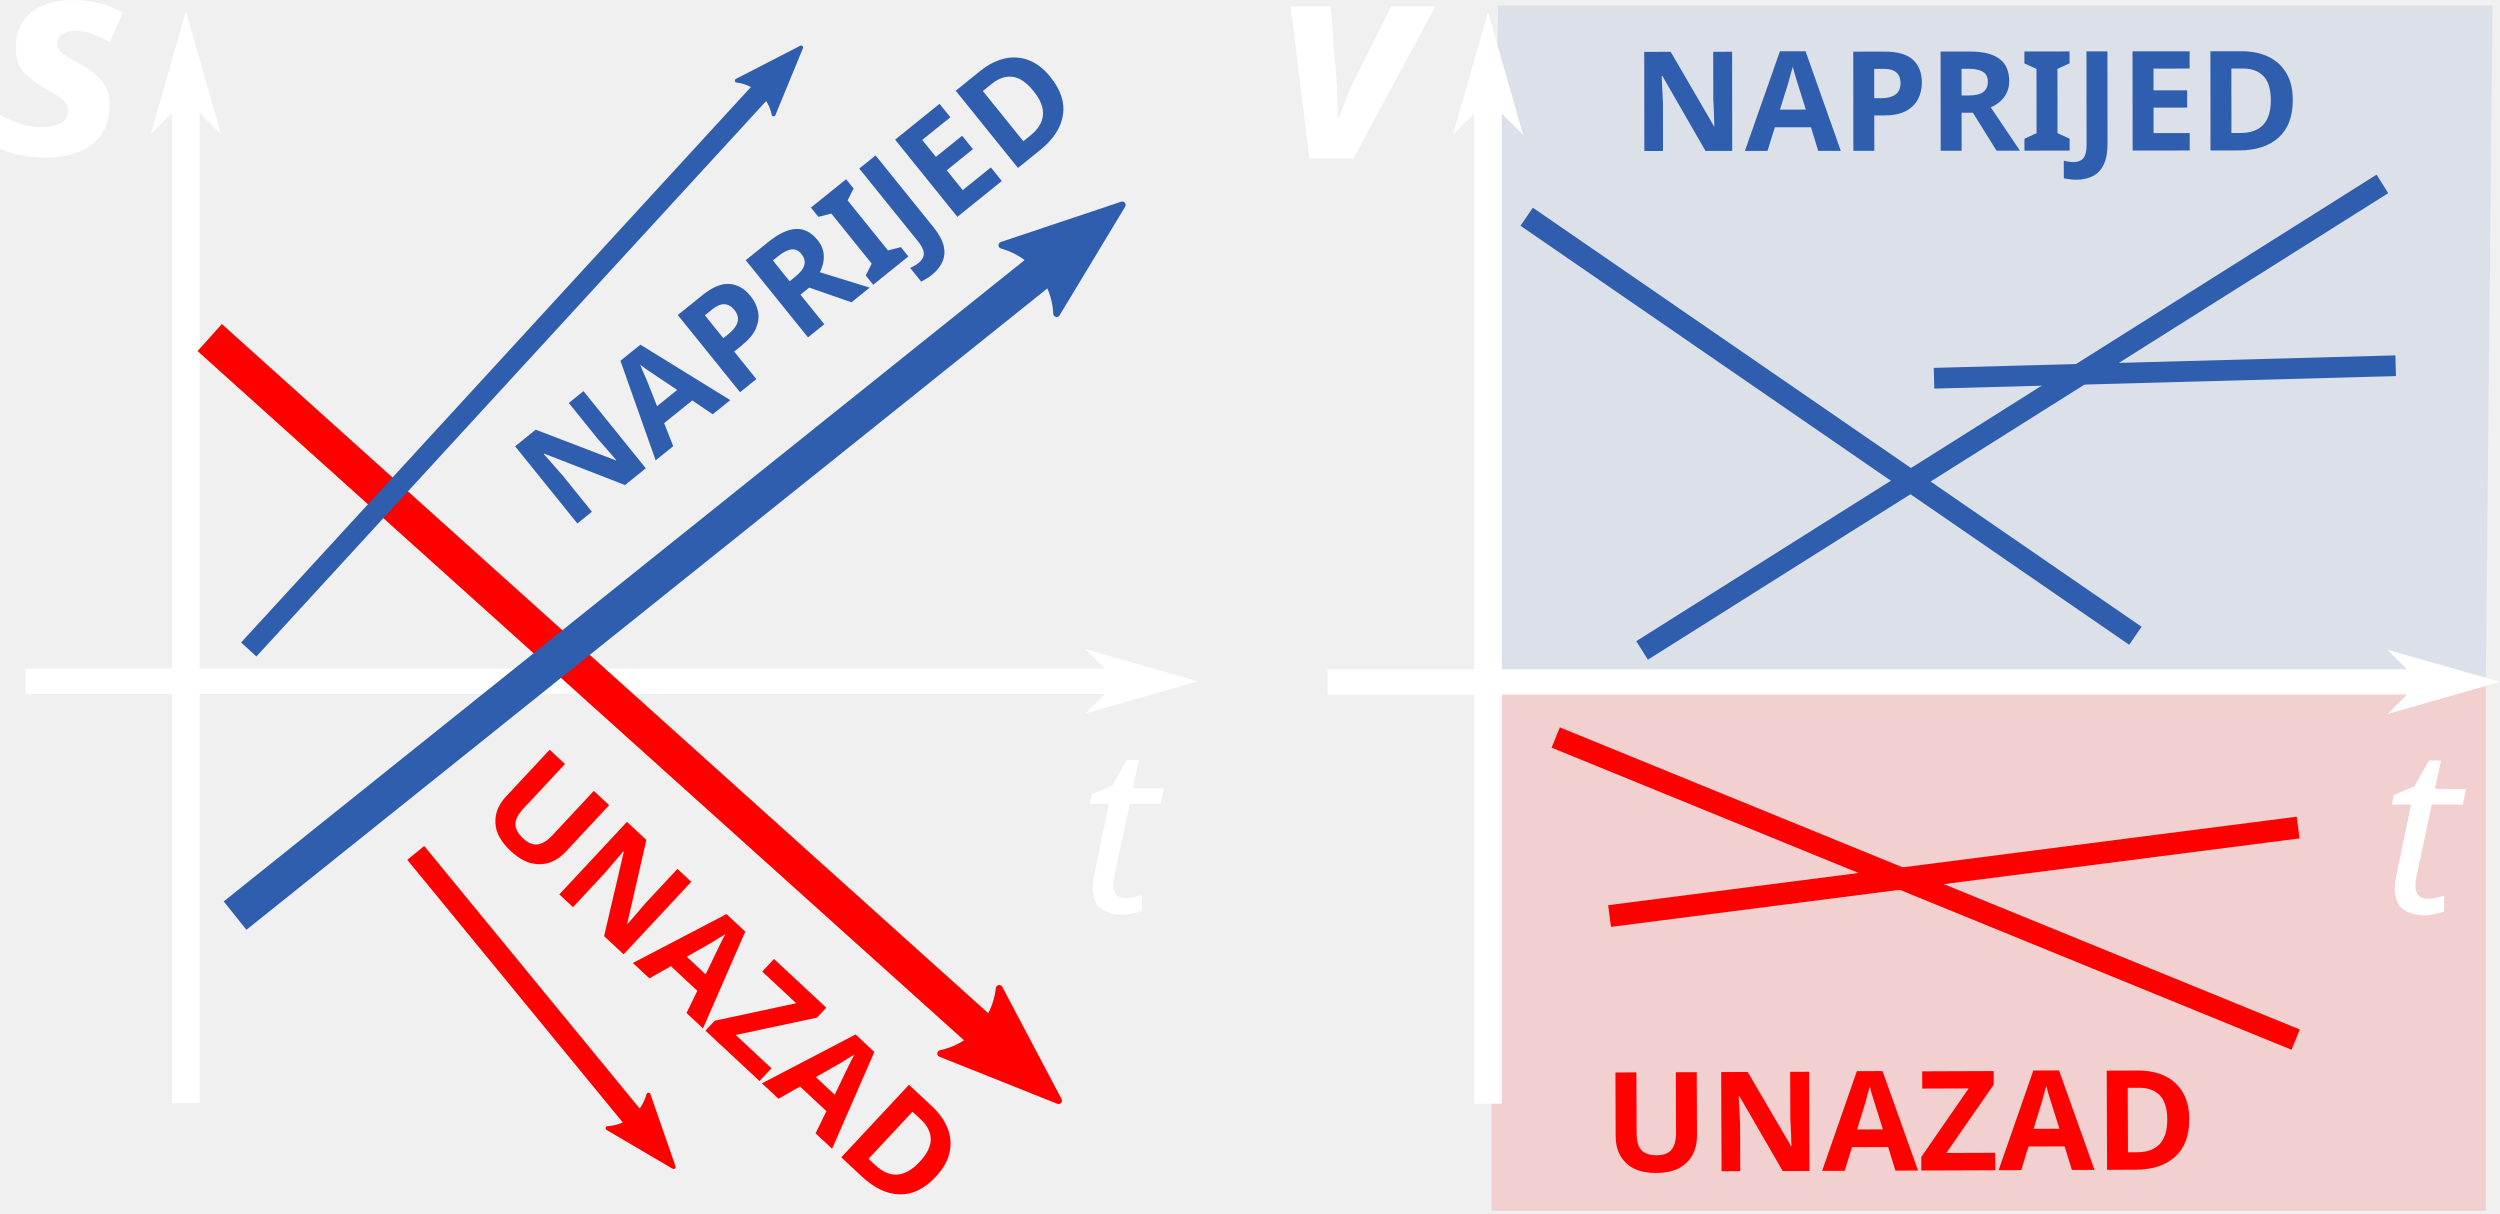
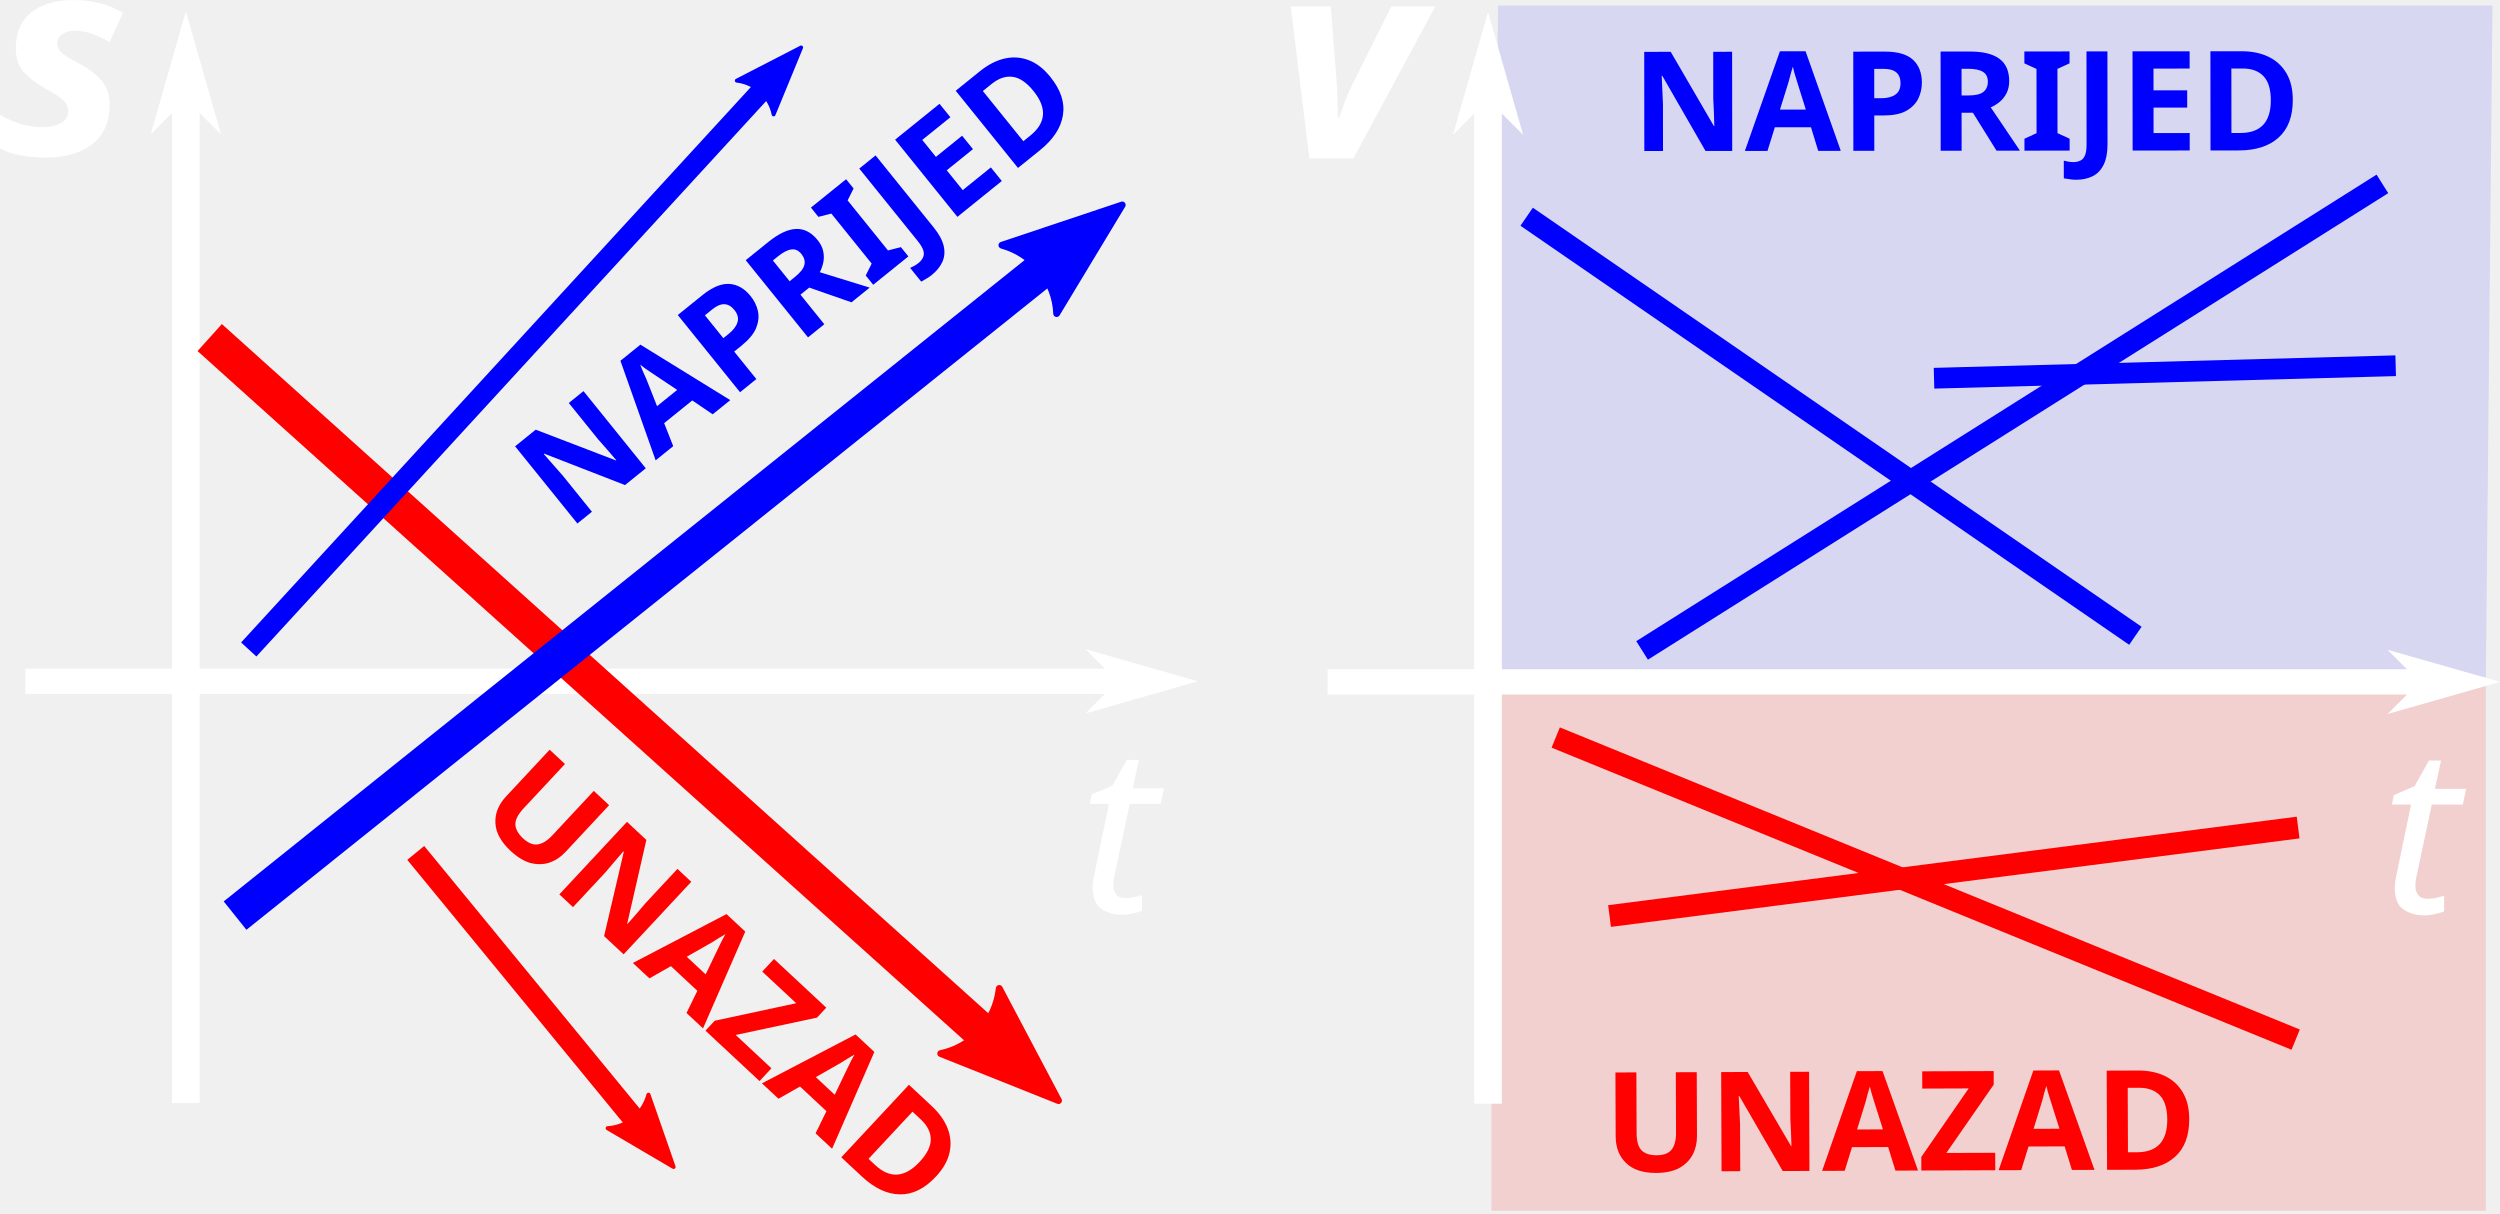
<svg xmlns="http://www.w3.org/2000/svg" width="190.232mm" height="92.34mm" viewBox="0 0 190.232 92.34" version="1.1" id="svg5">
  <defs id="defs2">
    <marker style="overflow:visible" id="marker19317" refX="0" refY="0" orient="auto">
      <path transform="matrix(-0.3,0,0,-0.3,0.69,0)" d="M 8.719,4.034 -2.207,0.016 8.719,-4.002 c -1.745,2.372 -1.735,5.617 -6e-7,8.035 z" style="fill:context-stroke;fill-rule:evenodd;stroke:context-stroke;stroke-width:0.625;stroke-linejoin:round" id="path19315" />
    </marker>
    <marker style="overflow:visible" id="marker19307" refX="0" refY="0" orient="auto">
      <path transform="matrix(-0.2,0,0,-0.2,-1.2,0)" style="fill:context-stroke;fill-rule:evenodd;stroke:context-stroke;stroke-width:1pt" d="M 0,0 5,-5 -12.5,0 5,5 Z" id="path19305" />
    </marker>
    <marker style="overflow:visible" id="marker19297" refX="0" refY="0" orient="auto">
      <path transform="matrix(-0.3,0,0,-0.3,0.69,0)" d="M 8.719,4.034 -2.207,0.016 8.719,-4.002 c -1.745,2.372 -1.735,5.617 -6e-7,8.035 z" style="fill:context-stroke;fill-rule:evenodd;stroke:context-stroke;stroke-width:0.625;stroke-linejoin:round" id="path19295" />
    </marker>
    <marker style="overflow:visible" id="Arrow2Send" refX="0" refY="0" orient="auto">
      <path transform="matrix(-0.3,0,0,-0.3,0.69,0)" d="M 8.719,4.034 -2.207,0.016 8.719,-4.002 c -1.745,2.372 -1.735,5.617 -6e-7,8.035 z" style="fill:context-stroke;fill-rule:evenodd;stroke:context-stroke;stroke-width:0.625;stroke-linejoin:round" id="path19005" />
    </marker>
    <marker style="overflow:visible" id="Arrow1Mend" refX="0" refY="0" orient="auto">
      <path transform="matrix(-0.4,0,0,-0.4,-4,0)" style="fill:context-stroke;fill-rule:evenodd;stroke:context-stroke;stroke-width:1pt" d="M 0,0 5,-5 -12.5,0 5,5 Z" id="path18981" />
    </marker>
    <marker style="overflow:visible" id="marker19233" refX="0" refY="0" orient="auto">
      <path transform="matrix(-0.2,0,0,-0.2,-1.2,0)" style="fill:context-stroke;fill-rule:evenodd;stroke:context-stroke;stroke-width:1pt" d="M 0,0 5,-5 -12.5,0 5,5 Z" id="path18987" />
    </marker>
    <marker style="overflow:visible" id="Arrow1Send" refX="0" refY="0" orient="auto">
      <path transform="matrix(-0.2,0,0,-0.2,-1.2,0)" style="fill:context-stroke;fill-rule:evenodd;stroke:context-stroke;stroke-width:1pt" d="M 0,0 5,-5 -12.5,0 5,5 Z" id="path954" />
    </marker>
    <marker style="overflow:visible" id="Arrow1Lend" refX="0" refY="0" orient="auto">
      <path transform="matrix(-0.8,0,0,-0.8,-10,0)" style="fill:context-stroke;fill-rule:evenodd;stroke:context-stroke;stroke-width:1pt" d="M 0,0 5,-5 -12.5,0 5,5 Z" id="path942" />
    </marker>
    <marker style="overflow:visible" id="Arrow1Lstart" refX="0" refY="0" orient="auto">
      <path transform="matrix(0.8,0,0,0.8,10,0)" style="fill:context-stroke;fill-rule:evenodd;stroke:context-stroke;stroke-width:1pt" d="M 0,0 5,-5 -12.5,0 5,5 Z" id="path939" />
    </marker>
    <marker style="overflow:visible" id="Arrow1Send-6" refX="0" refY="0" orient="auto">
      <path transform="matrix(-0.2,0,0,-0.2,-1.2,0)" style="fill:context-stroke;fill-rule:evenodd;stroke:context-stroke;stroke-width:1pt" d="M 0,0 5,-5 -12.5,0 5,5 Z" id="path954-4" />
    </marker>
    <marker style="overflow:visible" id="Arrow1Send-4" refX="0" refY="0" orient="auto">
      <path transform="matrix(-0.2,0,0,-0.2,-1.2,0)" style="fill:context-stroke;fill-rule:evenodd;stroke:context-stroke;stroke-width:1pt" d="M 0,0 5,-5 -12.5,0 5,5 Z" id="path954-9" />
    </marker>
    <marker style="overflow:visible" id="Arrow1Send-6-1" refX="0" refY="0" orient="auto">
      <path transform="matrix(-0.2,0,0,-0.2,-1.2,0)" style="fill:context-stroke;fill-rule:evenodd;stroke:context-stroke;stroke-width:1pt" d="M 0,0 5,-5 -12.5,0 5,5 Z" id="path954-4-0" />
    </marker>
    <marker style="overflow:visible" id="Arrow1Send-7" refX="0" refY="0" orient="auto">
      <path transform="matrix(-0.2,0,0,-0.2,-1.2,0)" style="fill:context-stroke;fill-rule:evenodd;stroke:context-stroke;stroke-width:1pt" d="M 0,0 5,-5 -12.5,0 5,5 Z" id="path954-6" />
    </marker>
    <marker style="overflow:visible" id="Arrow1Send-6-13" refX="0" refY="0" orient="auto">
      <path transform="matrix(-0.2,0,0,-0.2,-1.2,0)" style="fill:context-stroke;fill-rule:evenodd;stroke:context-stroke;stroke-width:1pt" d="M 0,0 5,-5 -12.5,0 5,5 Z" id="path954-4-2" />
    </marker>
    <marker style="overflow:visible" id="marker19317-1" refX="0" refY="0" orient="auto">
      <path transform="matrix(-0.3,0,0,-0.3,0.69,0)" d="M 8.719,4.034 -2.207,0.016 8.719,-4.002 c -1.745,2.372 -1.735,5.617 -6e-7,8.035 z" style="fill:context-stroke;fill-rule:evenodd;stroke:context-stroke;stroke-width:0.625;stroke-linejoin:round" id="path19315-5" />
    </marker>
    <marker style="overflow:visible" id="marker19297-9" refX="0" refY="0" orient="auto">
      <path transform="matrix(-0.3,0,0,-0.3,0.69,0)" d="M 8.719,4.034 -2.207,0.016 8.719,-4.002 c -1.745,2.372 -1.735,5.617 -6e-7,8.035 z" style="fill:context-stroke;fill-rule:evenodd;stroke:context-stroke;stroke-width:0.625;stroke-linejoin:round" id="path19295-9" />
    </marker>
    <marker style="overflow:visible" id="marker19297-9-0" refX="0" refY="0" orient="auto">
      <path transform="matrix(-0.3,0,0,-0.3,0.69,0)" d="M 8.719,4.034 -2.207,0.016 8.719,-4.002 c -1.745,2.372 -1.735,5.617 -6e-7,8.035 z" style="fill:context-stroke;fill-rule:evenodd;stroke:context-stroke;stroke-width:0.625;stroke-linejoin:round" id="path19295-9-2" />
    </marker>
    <marker style="overflow:visible" id="marker19297-9-0-3" refX="0" refY="0" orient="auto">
      <path transform="matrix(-0.3,0,0,-0.3,0.69,0)" d="M 8.719,4.034 -2.207,0.016 8.719,-4.002 c -1.745,2.372 -1.735,5.617 -6e-7,8.035 z" style="fill:context-stroke;fill-rule:evenodd;stroke:context-stroke;stroke-width:0.625;stroke-linejoin:round" id="path19295-9-2-8" />
    </marker>
    <marker style="overflow:visible" id="marker19297-9-0-3-4" refX="0" refY="0" orient="auto">
      <path transform="matrix(-0.3,0,0,-0.3,0.69,0)" d="M 8.719,4.034 -2.207,0.016 8.719,-4.002 c -1.745,2.372 -1.735,5.617 -6e-7,8.035 z" style="fill:context-stroke;fill-rule:evenodd;stroke:context-stroke;stroke-width:0.625;stroke-linejoin:round" id="path19295-9-2-8-0" />
    </marker>
    <marker style="overflow:visible" id="marker19297-9-9" refX="0" refY="0" orient="auto">
      <path transform="matrix(-0.3,0,0,-0.3,0.69,0)" d="M 8.719,4.034 -2.207,0.016 8.719,-4.002 c -1.745,2.372 -1.735,5.617 -6e-7,8.035 z" style="fill:context-stroke;fill-rule:evenodd;stroke:context-stroke;stroke-width:0.625;stroke-linejoin:round" id="path19295-9-6" />
    </marker>
    <marker style="overflow:visible" id="marker19297-9-0-3-4-5" refX="0" refY="0" orient="auto">
      <path transform="matrix(-0.3,0,0,-0.3,0.69,0)" d="M 8.719,4.034 -2.207,0.016 8.719,-4.002 c -1.745,2.372 -1.735,5.617 -6e-7,8.035 z" style="fill:context-stroke;fill-rule:evenodd;stroke:context-stroke;stroke-width:0.625;stroke-linejoin:round" id="path19295-9-2-8-0-4" />
    </marker>
    <marker style="overflow:visible" id="marker19297-9-9-4" refX="0" refY="0" orient="auto">
      <path transform="matrix(-0.3,0,0,-0.3,0.69,0)" d="M 8.719,4.034 -2.207,0.016 8.719,-4.002 c -1.745,2.372 -1.735,5.617 -6e-7,8.035 z" style="fill:context-stroke;fill-rule:evenodd;stroke:context-stroke;stroke-width:0.625;stroke-linejoin:round" id="path19295-9-6-1" />
    </marker>
  </defs>
  <g id="layer1" transform="translate(-15.01166,-16.16589)">
    <path style="fill:none;stroke:#ffffff;stroke-width:1.926;stroke-linecap:butt;stroke-linejoin:miter;stroke-miterlimit:4;stroke-dasharray:none;stroke-opacity:1;marker-end:url(#Arrow1Send)" d="M 16.947,68.006 H 102.72" id="path857" />
    <path style="fill:none;stroke:#ffffff;stroke-width:2.104;stroke-linecap:butt;stroke-linejoin:miter;stroke-miterlimit:4;stroke-dasharray:none;stroke-opacity:1;marker-end:url(#Arrow1Send-6)" d="M 29.154,100.102 V 20.788" id="path857-6" />
    <path style="fill:none;stroke:#ff0000;stroke-width:2.765;stroke-linecap:butt;stroke-linejoin:miter;stroke-miterlimit:4;stroke-dasharray:none;stroke-opacity:1;marker-end:url(#marker19317)" d="M 30.969,41.852 92.77,97.426" id="path22732-6" />
-     <path style="fill:none;stroke:#2f5eaf;stroke-width:2.765;stroke-linecap:butt;stroke-linejoin:miter;stroke-miterlimit:4;stroke-dasharray:none;stroke-opacity:1;marker-end:url(#marker19297)" d="M 32.899,85.837 97.497,34.108" id="path22732-4" />
+     <path style="fill:none;stroke:#0000fe;stroke-width:2.765;stroke-linecap:butt;stroke-linejoin:miter;stroke-miterlimit:4;stroke-dasharray:none;stroke-opacity:1;marker-end:url(#marker19297)" d="M 32.899,85.837 97.497,34.108" id="path22732-4" />
    <text xml:space="preserve" style="font-style:normal;font-weight:normal;font-size:10.583px;line-height:1.25;font-family:sans-serif;letter-spacing:0px;word-spacing:0px;fill:#ffffff;fill-opacity:1;stroke:none;stroke-width:0.265" x="97.16" y="85.601" id="text5275">
      <tspan id="tspan5273" style="font-style:italic;font-variant:normal;font-weight:normal;font-stretch:normal;font-size:17.639px;font-family:sans-serif;-inkscape-font-specification:'sans-serif, Italic';font-variant-ligatures:normal;font-variant-caps:normal;font-variant-numeric:normal;font-variant-east-asian:normal;stroke-width:0.265" x="97.16" y="85.601">t</tspan>
    </text>
    <text xml:space="preserve" style="font-style:normal;font-weight:normal;font-size:10.583px;line-height:1.25;font-family:sans-serif;letter-spacing:0px;word-spacing:0px;fill:#ffffff;fill-opacity:1;stroke:none;stroke-width:0.265" x="14.779" y="27.935" id="text5275-4">
      <tspan id="tspan5273-0" style="font-style:italic;font-variant:normal;font-weight:bold;font-stretch:normal;font-size:21.167px;font-family:sans-serif;-inkscape-font-specification:'sans-serif, Bold Italic';font-variant-ligatures:normal;font-variant-caps:normal;font-variant-numeric:normal;font-variant-east-asian:normal;stroke-width:0.265" x="14.779" y="27.935">s</tspan>
    </text>
    <text xml:space="preserve" style="font-style:normal;font-weight:normal;font-size:10.583px;line-height:1.25;font-family:sans-serif;letter-spacing:0px;word-spacing:0px;fill:#ffffff;fill-opacity:1;stroke:none;stroke-width:0.265" x="112.164" y="28.223" id="text5275-4-2">
      <tspan id="tspan5273-0-2" style="font-style:italic;font-variant:normal;font-weight:bold;font-stretch:normal;font-size:21.167px;font-family:sans-serif;-inkscape-font-specification:'sans-serif, Bold Italic';font-variant-ligatures:normal;font-variant-caps:normal;font-variant-numeric:normal;font-variant-east-asian:normal;stroke-width:0.265" x="112.164" y="28.223">v</tspan>
    </text>
-     <text xml:space="preserve" style="font-style:normal;font-weight:normal;font-size:10.583px;line-height:1.25;font-family:sans-serif;letter-spacing:0px;word-spacing:0px;fill:#2f5eaf;fill-opacity:1;stroke:none;stroke-width:0.265" x="9.752" y="80.599" id="text21167" transform="rotate(-38.90105)">
-       <tspan id="tspan21165" style="font-style:normal;font-variant:normal;font-weight:bold;font-stretch:normal;font-size:10.583px;font-family:sans-serif;-inkscape-font-specification:'sans-serif, Bold';font-variant-ligatures:normal;font-variant-caps:normal;font-variant-numeric:normal;font-variant-east-asian:normal;fill:#2f5eaf;fill-opacity:1;stroke-width:0.265" x="9.752" y="80.599">NAPRIJED</tspan>
+     <text xml:space="preserve" style="font-style:normal;font-weight:normal;font-size:10.583px;line-height:1.25;font-family:sans-serif;letter-spacing:0px;word-spacing:0px;fill:#0000ff;fill-opacity:1;stroke:none;stroke-width:0.265" x="9.752" y="80.599" id="text21167" transform="rotate(-38.90105)">
+       <tspan id="tspan21165" style="font-style:normal;font-variant:normal;font-weight:bold;font-stretch:normal;font-size:10.583px;font-family:sans-serif;-inkscape-font-specification:'sans-serif, Bold';font-variant-ligatures:normal;font-variant-caps:normal;font-variant-numeric:normal;font-variant-east-asian:normal;fill:#0000ff;fill-opacity:1;stroke-width:0.265" x="9.752" y="80.599">NAPRIJED</tspan>
    </text>
    <text xml:space="preserve" style="font-style:normal;font-weight:normal;font-size:10.583px;line-height:1.25;font-family:sans-serif;letter-spacing:0px;word-spacing:0px;fill:#ff0100;fill-opacity:1;stroke:none;stroke-width:0.265" x="90.594" y="22.331" id="text21167-7" transform="rotate(43.00156)">
      <tspan id="tspan21165-2" style="font-style:normal;font-variant:normal;font-weight:bold;font-stretch:normal;font-size:10.583px;font-family:sans-serif;-inkscape-font-specification:'sans-serif, Bold';font-variant-ligatures:normal;font-variant-caps:normal;font-variant-numeric:normal;font-variant-east-asian:normal;fill:#ff0100;fill-opacity:1;stroke-width:0.265" x="90.594" y="22.331">UNAZAD</tspan>
    </text>
    <rect style="fill:#ff0100;fill-opacity:0.136;stroke:none;stroke-width:1.761;stroke-miterlimit:4;stroke-dasharray:none;stroke-opacity:1" id="rect54671" width="75.671" height="40.046" x="128.497" y="68.253" />
-     <rect style="fill:#2f5eaf;fill-opacity:0.106;stroke:none;stroke-width:1.991;stroke-miterlimit:4;stroke-dasharray:none;stroke-opacity:1" id="rect54671-1" width="75.671" height="51.145" x="129.165" y="16.587" transform="matrix(1,0,-0.0098573,0.9999514,0,0)" />
+     <rect style="fill:#0000ff;fill-opacity:0.106;stroke:none;stroke-width:1.991;stroke-miterlimit:4;stroke-dasharray:none;stroke-opacity:1" id="rect54671-1" width="75.671" height="51.145" x="129.165" y="16.587" transform="matrix(1,0,-0.0098573,0.9999514,0,0)" />
    <path style="fill:none;stroke:#ffffff;stroke-width:1.926;stroke-linecap:butt;stroke-linejoin:miter;stroke-miterlimit:4;stroke-dasharray:none;stroke-opacity:1;marker-end:url(#Arrow1Send-7)" d="m 116.031,68.053 h 85.773" id="path857-1" />
    <path style="fill:none;stroke:#ffffff;stroke-width:2.104;stroke-linecap:butt;stroke-linejoin:miter;stroke-miterlimit:4;stroke-dasharray:none;stroke-opacity:1;marker-end:url(#Arrow1Send-6-13)" d="M 128.239,100.149 V 20.835" id="path857-6-4" />
-     <path style="fill:none;stroke:#2f5eaf;stroke-width:1.665;stroke-linecap:butt;stroke-linejoin:miter;stroke-miterlimit:4;stroke-dasharray:none;stroke-opacity:1;marker-end:" d="m 139.963,65.658 56.331,-35.499" id="path22732-4-1" />
-     <path style="fill:none;stroke:#2f5eaf;stroke-width:1.578;stroke-linecap:butt;stroke-linejoin:miter;stroke-miterlimit:4;stroke-dasharray:none;stroke-opacity:1;marker-end:url(#marker19297-9-9)" d="M 33.939,65.587 74.536,21.354" id="path22732-4-1-2" />
-     <path style="fill:none;stroke:#2f5eaf;stroke-width:1.578;stroke-linecap:butt;stroke-linejoin:miter;stroke-miterlimit:4;stroke-dasharray:none;stroke-opacity:1;marker-end:" d="m 162.177,44.947 35.128,-0.951" id="path22732-4-1-2-2" />
-     <path style="fill:none;stroke:#2f5eaf;stroke-width:1.665;stroke-linecap:butt;stroke-linejoin:miter;stroke-miterlimit:4;stroke-dasharray:none;stroke-opacity:1;marker-end:" d="m 131.179,32.657 46.32,31.887" id="path22732-4-1-8" />
+     <path style="fill:none;stroke:#0000fe;stroke-width:1.665;stroke-linecap:butt;stroke-linejoin:miter;stroke-miterlimit:4;stroke-dasharray:none;stroke-opacity:1;marker-end:" d="m 139.963,65.658 56.331,-35.499" id="path22732-4-1" />
+     <path style="fill:none;stroke:#0000fe;stroke-width:1.578;stroke-linecap:butt;stroke-linejoin:miter;stroke-miterlimit:4;stroke-dasharray:none;stroke-opacity:1;marker-end:url(#marker19297-9-9)" d="M 33.939,65.587 74.536,21.354" id="path22732-4-1-2" />
+     <path style="fill:none;stroke:#0000fe;stroke-width:1.578;stroke-linecap:butt;stroke-linejoin:miter;stroke-miterlimit:4;stroke-dasharray:none;stroke-opacity:1;marker-end:" d="m 162.177,44.947 35.128,-0.951" id="path22732-4-1-2-2" />
+     <path style="fill:none;stroke:#0000fe;stroke-width:1.665;stroke-linecap:butt;stroke-linejoin:miter;stroke-miterlimit:4;stroke-dasharray:none;stroke-opacity:1;marker-end:" d="m 131.179,32.657 46.32,31.887" id="path22732-4-1-8" />
    <path style="fill:none;stroke:#ff0000;stroke-width:1.665;stroke-linecap:butt;stroke-linejoin:miter;stroke-miterlimit:4;stroke-dasharray:none;stroke-opacity:1;marker-end:" d="m 133.391,72.286 56.305,22.989" id="path22732-4-1-8-0" />
    <path style="fill:none;stroke:#ff0000;stroke-width:1.665;stroke-linecap:butt;stroke-linejoin:miter;stroke-miterlimit:4;stroke-dasharray:none;stroke-opacity:1;marker-end:" d="m 137.487,85.869 52.395,-6.733" id="path22732-4-1-8-0-9" />
    <path style="fill:none;stroke:#ff0000;stroke-width:1.665;stroke-linecap:butt;stroke-linejoin:miter;stroke-miterlimit:4;stroke-dasharray:none;stroke-opacity:1;marker-end:url(#marker19297-9-0-3-4-5)" d="M 46.646,81.066 64.831,103.225" id="path22732-4-1-8-0-9-4" />
    <text xml:space="preserve" style="font-style:normal;font-weight:normal;font-size:10.583px;line-height:1.25;font-family:sans-serif;letter-spacing:0px;word-spacing:0px;fill:#ffffff;fill-opacity:1;stroke:none;stroke-width:0.265" x="196.244" y="85.648" id="text5275-0">
      <tspan id="tspan5273-7" style="font-style:italic;font-variant:normal;font-weight:normal;font-stretch:normal;font-size:17.639px;font-family:sans-serif;-inkscape-font-specification:'sans-serif, Italic';font-variant-ligatures:normal;font-variant-caps:normal;font-variant-numeric:normal;font-variant-east-asian:normal;stroke-width:0.265" x="196.244" y="85.648">t</tspan>
    </text>
-     <text xml:space="preserve" style="font-style:normal;font-weight:normal;font-size:10.583px;line-height:1.25;font-family:sans-serif;letter-spacing:0px;word-spacing:0px;fill:#2f5eaf;fill-opacity:1;stroke:none;stroke-width:0.265" x="139.153" y="27.797" id="text21167-70" transform="rotate(-0.0568034)">
-       <tspan id="tspan21165-4" style="font-style:normal;font-variant:normal;font-weight:bold;font-stretch:normal;font-size:10.583px;font-family:sans-serif;-inkscape-font-specification:'sans-serif, Bold';font-variant-ligatures:normal;font-variant-caps:normal;font-variant-numeric:normal;font-variant-east-asian:normal;fill:#2f5eaf;fill-opacity:1;stroke-width:0.265" x="139.153" y="27.797">NAPRIJED</tspan>
+     <text xml:space="preserve" style="font-style:normal;font-weight:normal;font-size:10.583px;line-height:1.25;font-family:sans-serif;letter-spacing:0px;word-spacing:0px;fill:#0000ff;fill-opacity:1;stroke:none;stroke-width:0.265" x="139.153" y="27.797" id="text21167-70" transform="rotate(-0.0568034)">
+       <tspan id="tspan21165-4" style="font-style:normal;font-variant:normal;font-weight:bold;font-stretch:normal;font-size:10.583px;font-family:sans-serif;-inkscape-font-specification:'sans-serif, Bold';font-variant-ligatures:normal;font-variant-caps:normal;font-variant-numeric:normal;font-variant-east-asian:normal;fill:#0000ff;fill-opacity:1;stroke-width:0.265" x="139.153" y="27.797">NAPRIJED</tspan>
    </text>
    <text xml:space="preserve" style="font-style:normal;font-weight:normal;font-size:10.583px;line-height:1.25;font-family:sans-serif;letter-spacing:0px;word-spacing:0px;fill:#ff0100;fill-opacity:1;stroke:none;stroke-width:0.265" x="136.666" y="105.832" id="text21167-7-8" transform="rotate(-0.2128623)">
      <tspan id="tspan21165-2-0" style="font-style:normal;font-variant:normal;font-weight:bold;font-stretch:normal;font-size:10.583px;font-family:sans-serif;-inkscape-font-specification:'sans-serif, Bold';font-variant-ligatures:normal;font-variant-caps:normal;font-variant-numeric:normal;font-variant-east-asian:normal;fill:#ff0100;fill-opacity:1;stroke-width:0.265" x="136.666" y="105.832">UNAZAD</tspan>
    </text>
  </g>
</svg>
